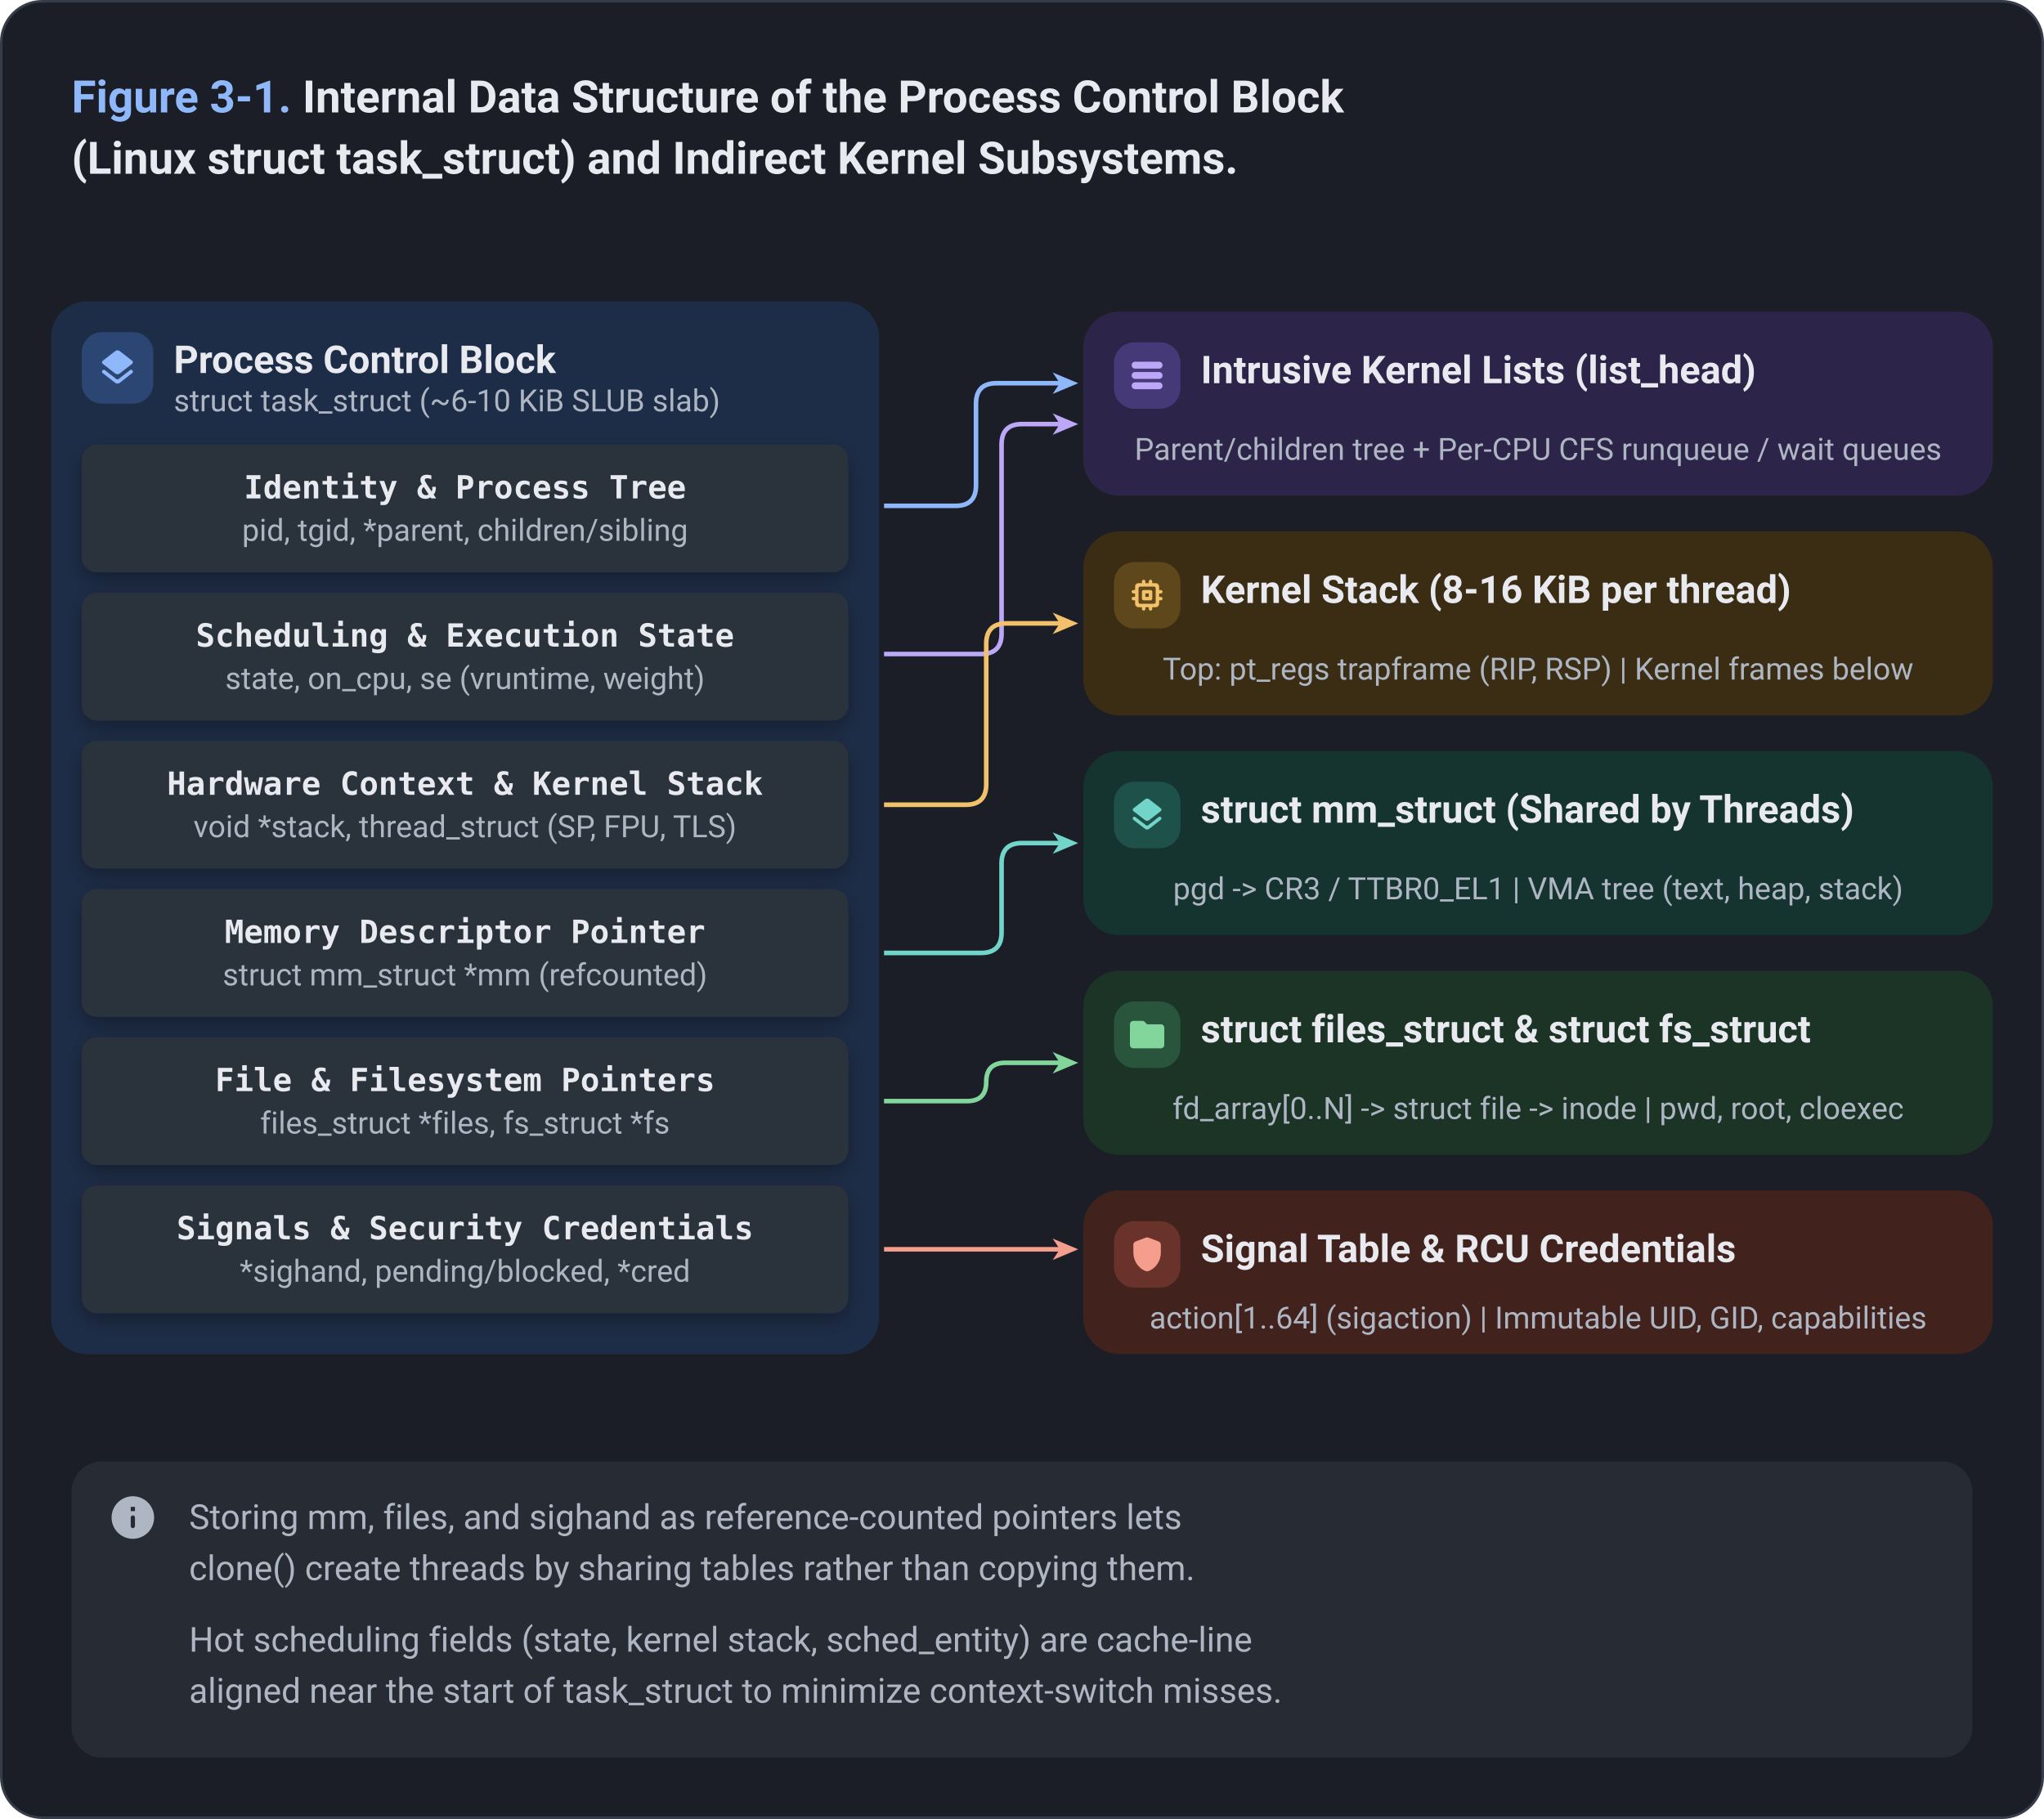
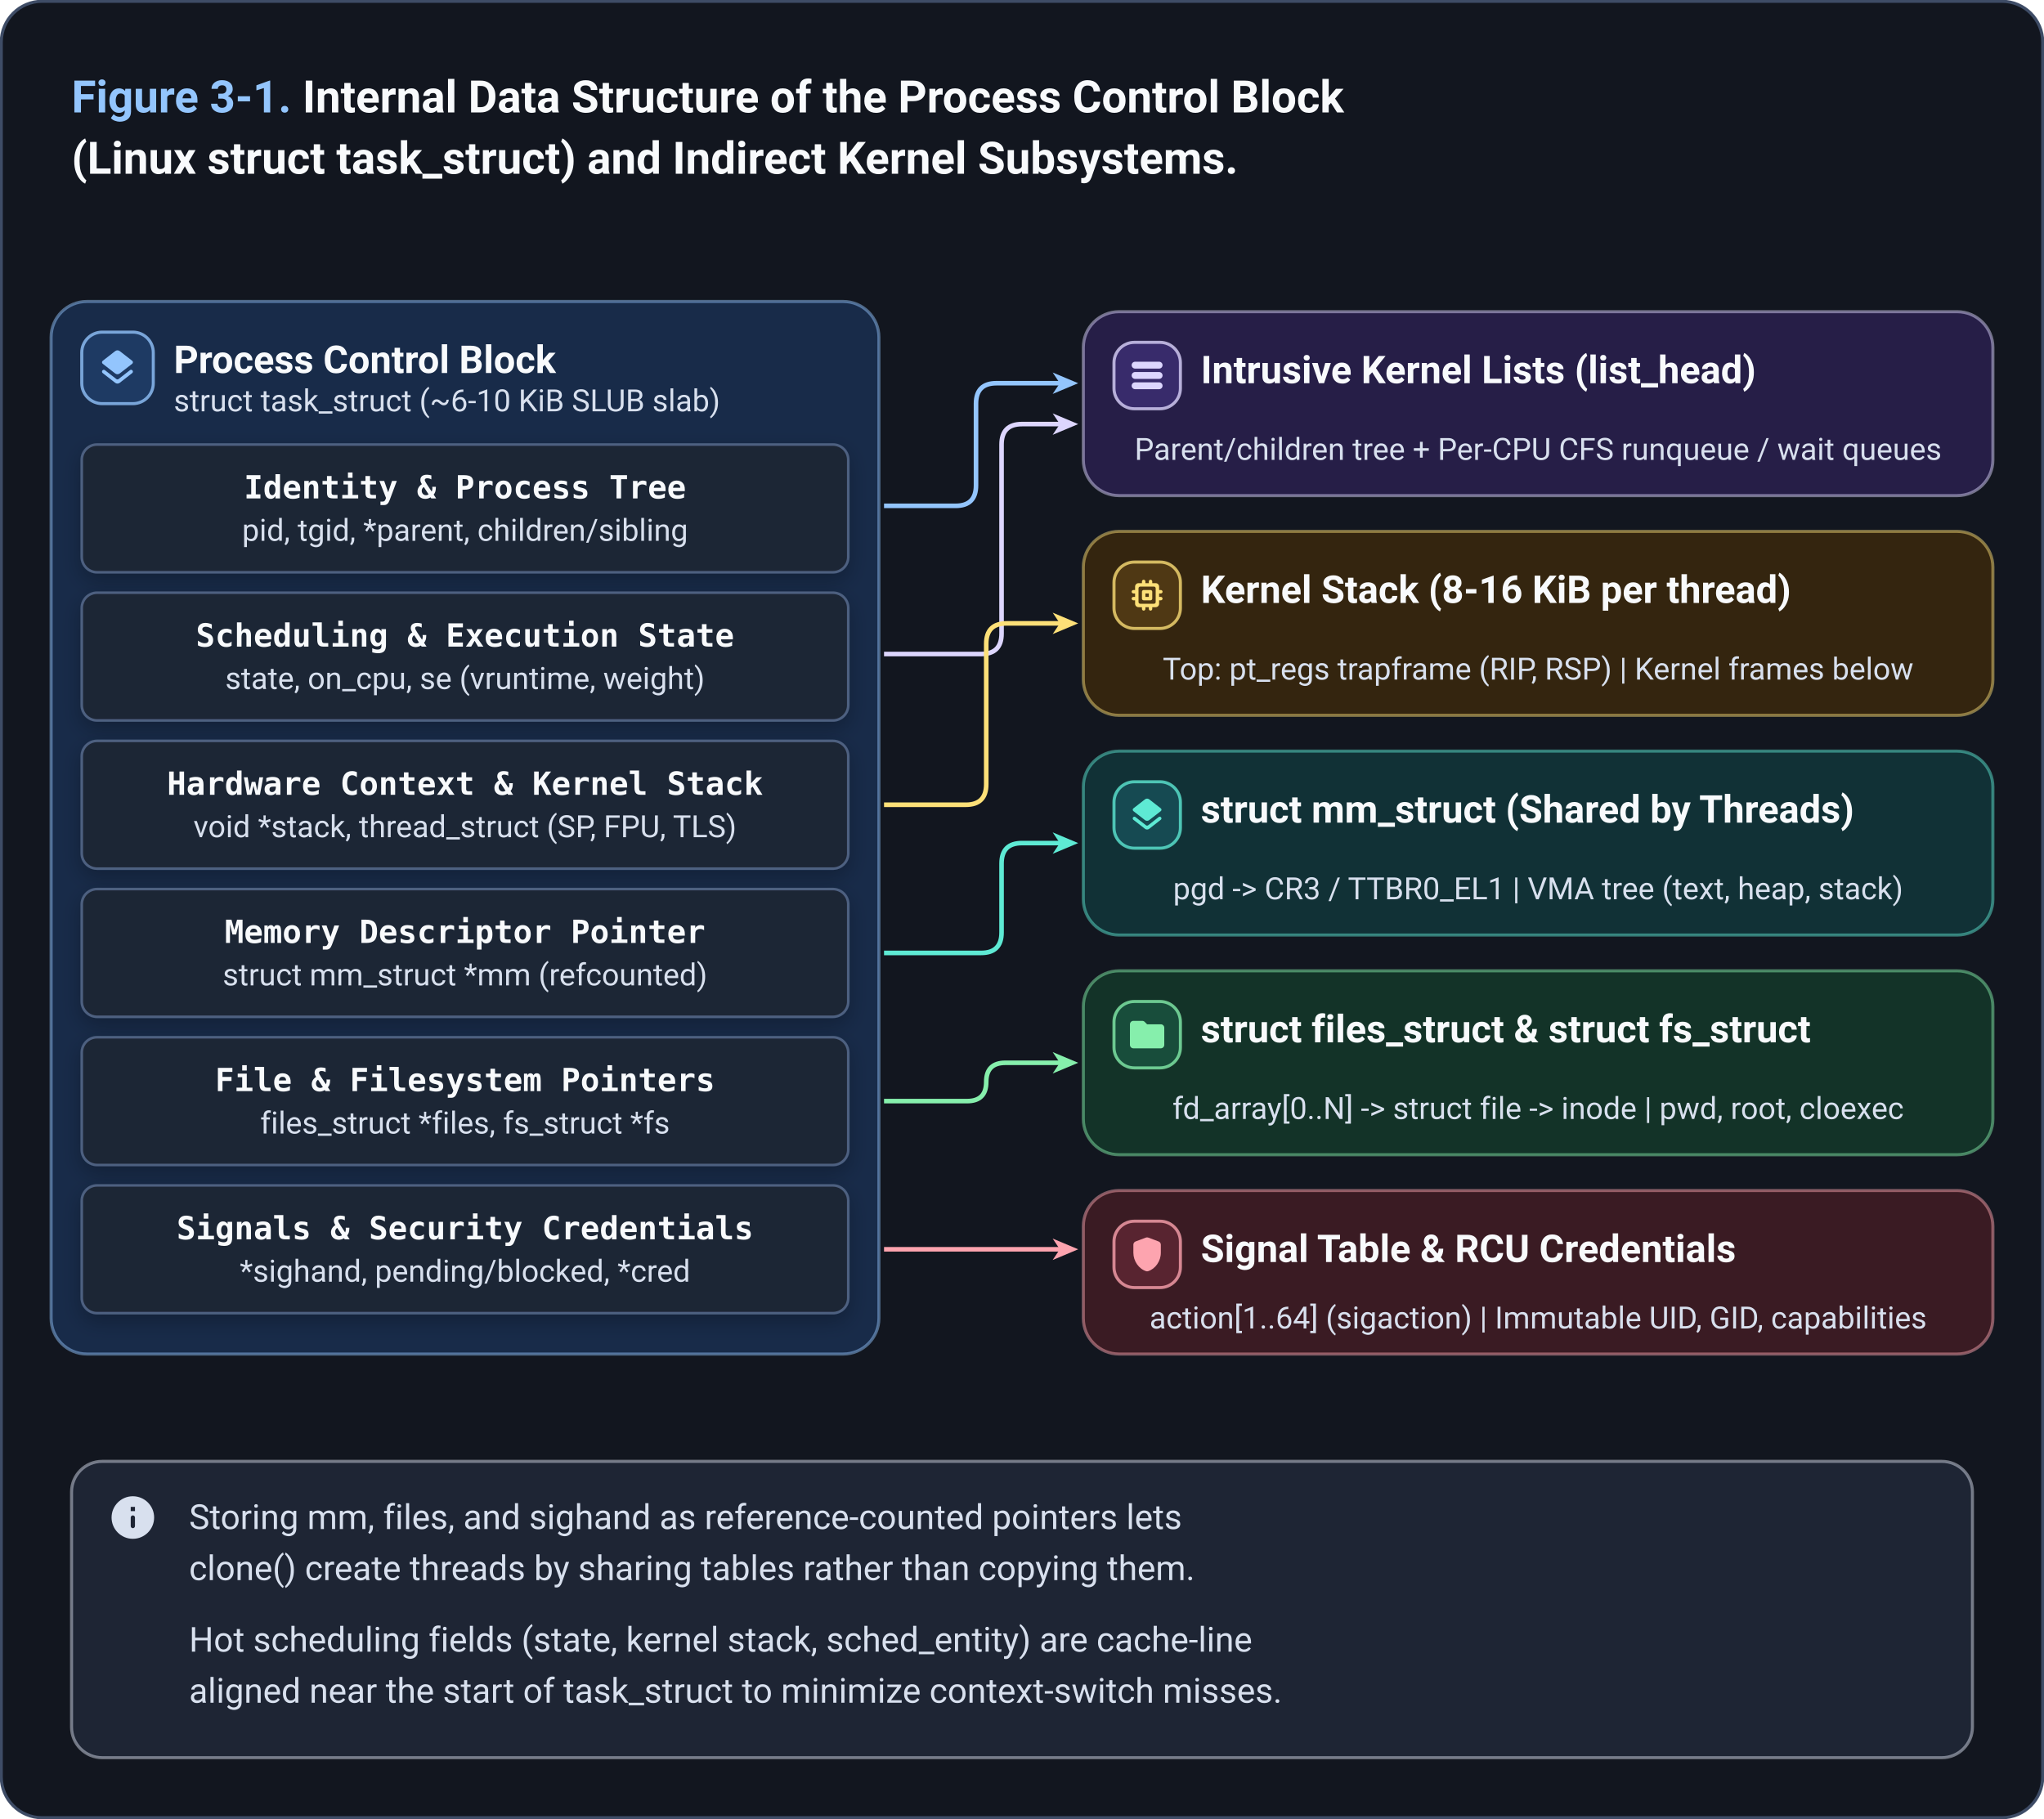
<svg xmlns="http://www.w3.org/2000/svg" viewBox="0 0 800 712" width="800" height="712">
  <style>
-     text { font-family: -apple-system, BlinkMacSystemFont, "Segoe UI", Roboto, "Helvetica Neue", Arial, sans-serif; fill: #E8EAF0; }
-     .paper { fill: #1B1E26; }
-     .frame { fill: #1B1E26; stroke: #363C49; stroke-width: 1; }
-     .card { fill: #2B303B; }
-     .hair { stroke: #363C49; stroke-width: 1.2; fill: none; }
-     .muted { fill: #AEB6C3; }
-     .ink { fill: #E8EAF0; }
+     text { font-family: -apple-system, BlinkMacSystemFont, "Segoe UI", Roboto, "Helvetica Neue", Arial, sans-serif; fill: #F8FAFC; }
+     .paper { fill: #12161F; }
+     .frame { fill: #12161F; stroke: #3E4C66; stroke-width: 1.2; }
+     .card { fill: #1E2636; stroke: #4E6080; stroke-width: 1; }
+     .hair { stroke: #3E4C66; stroke-width: 1.2; fill: none; }
+     .muted { fill: #D8E0EE; }
+     .ink { fill: #F8FAFC; }
    .title { font-size: 17.5px; font-weight: 650; }
    .head { font-size: 15.5px; font-weight: 650; }
    .name { font-size: 15px; font-weight: 650; }
    .body { font-size: 13.5px; }
    .sub { font-size: 13px; }
    .mono { font-size: 12.5px; font-family: "SF Mono", SFMono-Regular, ui-monospace, Menlo, Consolas, monospace; }
    .monob { font-size: 12.5px; font-weight: 650; font-family: "SF Mono", SFMono-Regular, ui-monospace, Menlo, Consolas, monospace; }
    .small { font-size: 12px; }
    .note { font-size: 13.5px; }
    .noteb { font-size: 13.5px; font-weight: 650; }
-     .sub, .small, .note { fill: #AEB6C3; }
-     .c-blue { fill: #1E2D47; }
-     .m-blue { fill: #2C4674; }
-     .a-blue { fill: #8FB8FA; }
-     .t-blue { fill: #8FB8FA; }
-     .w-blue { stroke: #8FB8FA; fill: none; stroke-linecap: butt; stroke-linejoin: round; }
-     .o-blue { stroke: #8FB8FA; fill: none; stroke-width: 1.5; }
-     .h-blue { stroke: #8FB8FA; stroke-width: 1.4; }
-     .c-green { fill: #1B3426; }
-     .m-green { fill: #28553B; }
-     .a-green { fill: #82D69C; }
-     .t-green { fill: #82D69C; }
-     .w-green { stroke: #82D69C; fill: none; stroke-linecap: butt; stroke-linejoin: round; }
-     .o-green { stroke: #82D69C; fill: none; stroke-width: 1.5; }
-     .h-green { stroke: #82D69C; stroke-width: 1.4; }
-     .c-amber { fill: #3A2D14; }
-     .m-amber { fill: #5E471A; }
-     .a-amber { fill: #F3C06B; }
-     .t-amber { fill: #F3C06B; }
-     .w-amber { stroke: #F3C06B; fill: none; stroke-linecap: butt; stroke-linejoin: round; }
-     .o-amber { stroke: #F3C06B; fill: none; stroke-width: 1.5; }
-     .h-amber { stroke: #F3C06B; stroke-width: 1.4; }
-     .c-red { fill: #41221D; }
-     .m-red { fill: #69322B; }
-     .a-red { fill: #F59E8D; }
-     .t-red { fill: #F59E8D; }
-     .w-red { stroke: #F59E8D; fill: none; stroke-linecap: butt; stroke-linejoin: round; }
-     .o-red { stroke: #F59E8D; fill: none; stroke-width: 1.5; }
-     .h-red { stroke: #F59E8D; stroke-width: 1.4; }
-     .c-purple { fill: #2C2549; }
-     .m-purple { fill: #453978; }
-     .a-purple { fill: #BCA8F7; }
-     .t-purple { fill: #BCA8F7; }
-     .w-purple { stroke: #BCA8F7; fill: none; stroke-linecap: butt; stroke-linejoin: round; }
-     .o-purple { stroke: #BCA8F7; fill: none; stroke-width: 1.5; }
-     .h-purple { stroke: #BCA8F7; stroke-width: 1.4; }
-     .c-teal { fill: #15332F; }
-     .m-teal { fill: #1F514B; }
-     .a-teal { fill: #72D5CA; }
-     .t-teal { fill: #72D5CA; }
-     .w-teal { stroke: #72D5CA; fill: none; stroke-linecap: butt; stroke-linejoin: round; }
-     .o-teal { stroke: #72D5CA; fill: none; stroke-width: 1.5; }
-     .h-teal { stroke: #72D5CA; stroke-width: 1.4; }
-     .c-gray { fill: #272B34; }
-     .m-gray { fill: #3A404D; }
-     .a-gray { fill: #AEB6C3; }
-     .t-gray { fill: #AEB6C3; }
-     .w-gray { stroke: #AEB6C3; fill: none; stroke-linecap: butt; stroke-linejoin: round; }
-     .o-gray { stroke: #AEB6C3; fill: none; stroke-width: 1.5; }
-     .h-gray { stroke: #AEB6C3; stroke-width: 1.4; }
-     .c-wire { fill: #272B34; }
-     .m-wire { fill: #3A404D; }
-     .a-wire { fill: #A2ABB9; }
-     .t-wire { fill: #A2ABB9; }
-     .w-wire { stroke: #A2ABB9; fill: none; stroke-linecap: butt; stroke-linejoin: round; }
-     .o-wire { stroke: #A2ABB9; fill: none; stroke-width: 1.5; }
-     .h-wire { stroke: #A2ABB9; stroke-width: 1.4; }
+     .sub, .small, .note { fill: #D8E0EE; }
+     .c-blue { fill: #182B49; stroke: #93C5FD; stroke-opacity: 0.48; stroke-width: 1.2; }
+     .m-blue { fill: #1E3A63; stroke: #93C5FD; stroke-opacity: 0.78; stroke-width: 1.2; }
+     .a-blue { fill: #93C5FD; }
+     .t-blue { fill: #93C5FD; }
+     .w-blue { stroke: #93C5FD; fill: none; stroke-linecap: butt; stroke-linejoin: round; }
+     .o-blue { stroke: #93C5FD; fill: none; stroke-width: 1.5; }
+     .h-blue { stroke: #93C5FD; stroke-width: 1.4; }
+     .c-green { fill: #133328; stroke: #86EFAC; stroke-opacity: 0.48; stroke-width: 1.2; }
+     .m-green { fill: #184D3B; stroke: #86EFAC; stroke-opacity: 0.78; stroke-width: 1.2; }
+     .a-green { fill: #86EFAC; }
+     .t-green { fill: #86EFAC; }
+     .w-green { stroke: #86EFAC; fill: none; stroke-linecap: butt; stroke-linejoin: round; }
+     .o-green { stroke: #86EFAC; fill: none; stroke-width: 1.5; }
+     .h-green { stroke: #86EFAC; stroke-width: 1.4; }
+     .c-amber { fill: #34250F; stroke: #FDE078; stroke-opacity: 0.48; stroke-width: 1.2; }
+     .m-amber { fill: #4F3814; stroke: #FDE078; stroke-opacity: 0.78; stroke-width: 1.2; }
+     .a-amber { fill: #FDE078; }
+     .t-amber { fill: #FDE078; }
+     .w-amber { stroke: #FDE078; fill: none; stroke-linecap: butt; stroke-linejoin: round; }
+     .o-amber { stroke: #FDE078; fill: none; stroke-width: 1.5; }
+     .h-amber { stroke: #FDE078; stroke-width: 1.4; }
+     .c-red { fill: #3A1B23; stroke: #FDA4AF; stroke-opacity: 0.48; stroke-width: 1.2; }
+     .m-red { fill: #582430; stroke: #FDA4AF; stroke-opacity: 0.78; stroke-width: 1.2; }
+     .a-red { fill: #FDA4AF; }
+     .t-red { fill: #FDA4AF; }
+     .w-red { stroke: #FDA4AF; fill: none; stroke-linecap: butt; stroke-linejoin: round; }
+     .o-red { stroke: #FDA4AF; fill: none; stroke-width: 1.5; }
+     .h-red { stroke: #FDA4AF; stroke-width: 1.4; }
+     .c-purple { fill: #261E47; stroke: #DDD6FE; stroke-opacity: 0.48; stroke-width: 1.2; }
+     .m-purple { fill: #382B6B; stroke: #DDD6FE; stroke-opacity: 0.78; stroke-width: 1.2; }
+     .a-purple { fill: #DDD6FE; }
+     .t-purple { fill: #DDD6FE; }
+     .w-purple { stroke: #DDD6FE; fill: none; stroke-linecap: butt; stroke-linejoin: round; }
+     .o-purple { stroke: #DDD6FE; fill: none; stroke-width: 1.5; }
+     .h-purple { stroke: #DDD6FE; stroke-width: 1.4; }
+     .c-teal { fill: #113136; stroke: #5EEAD4; stroke-opacity: 0.48; stroke-width: 1.2; }
+     .m-teal { fill: #164A52; stroke: #5EEAD4; stroke-opacity: 0.78; stroke-width: 1.2; }
+     .a-teal { fill: #5EEAD4; }
+     .t-teal { fill: #5EEAD4; }
+     .w-teal { stroke: #5EEAD4; fill: none; stroke-linecap: butt; stroke-linejoin: round; }
+     .o-teal { stroke: #5EEAD4; fill: none; stroke-width: 1.5; }
+     .h-teal { stroke: #5EEAD4; stroke-width: 1.4; }
+     .c-gray { fill: #1E2534; stroke: #D8E0EE; stroke-opacity: 0.48; stroke-width: 1.2; }
+     .m-gray { fill: #2C364A; stroke: #D8E0EE; stroke-opacity: 0.78; stroke-width: 1.2; }
+     .a-gray { fill: #D8E0EE; }
+     .t-gray { fill: #D8E0EE; }
+     .w-gray { stroke: #D8E0EE; fill: none; stroke-linecap: butt; stroke-linejoin: round; }
+     .o-gray { stroke: #D8E0EE; fill: none; stroke-width: 1.5; }
+     .h-gray { stroke: #D8E0EE; stroke-width: 1.4; }
+     .c-wire { fill: #1E2534; }
+     .m-wire { fill: #2C364A; }
+     .a-wire { fill: #CBD5E1; }
+     .t-wire { fill: #CBD5E1; }
+     .w-wire { stroke: #CBD5E1; fill: none; stroke-linecap: butt; stroke-linejoin: round; }
+     .o-wire { stroke: #CBD5E1; fill: none; stroke-width: 1.5; }
+     .h-wire { stroke: #CBD5E1; stroke-width: 1.4; }
  </style>
  <defs>
    <filter id="lift" x="-10%" y="-15%" width="120%" height="140%">
-       <feDropShadow dx="0" dy="1" stdDeviation="1.2" flood-color="#000000" flood-opacity="0.45" />
-       <feDropShadow dx="0" dy="3" stdDeviation="4" flood-color="#000000" flood-opacity="0.32" />
+       <feDropShadow dx="0" dy="1" stdDeviation="1.2" flood-color="#000000" flood-opacity="0.35" />
+       <feDropShadow dx="0" dy="3" stdDeviation="4" flood-color="#000000" flood-opacity="0.24" />
    </filter>
  </defs>
  <rect x="0.5" y="0.5" width="799" height="711" rx="16" class="frame" />
  <text x="28" y="44" class="title">
    <tspan class="t-blue">Figure 3-1.</tspan> Internal Data Structure of the Process Control Block</text>
  <text x="28" y="68" class="title">(Linux struct task_struct) and Indirect Kernel Subsystems.</text>
  <g transform="translate(0 98)">
    <rect x="20.0" y="20.0" width="324.0" height="412.0" rx="14" class="c-blue" />
    <rect x="32.0" y="32.0" width="28.0" height="28.0" rx="8" class="m-blue" />
    <g transform="translate(37.3 37.3) scale(0.723)" class="a-blue">
      <path d="M12.6 18.06c-.36.28-.87.28-1.23 0l-6.15-4.78a.991.991 0 0 0-1.22 0 .997.997 0 0 0 0 1.57l6.76 5.26c.72.56 1.73.56 2.46 0l6.76-5.26c.51-.4.51-1.17 0-1.57l-.01-.01a.991.991 0 0 0-1.22 0l-6.15 4.79zm.63-3.02 6.76-5.26c.51-.4.51-1.18 0-1.58l-6.76-5.26c-.72-.56-1.73-.56-2.46 0L4.01 8.21c-.51.4-.51 1.18 0 1.58l6.76 5.26c.72.56 1.74.56 2.46-.01z" />
    </g>
    <text x="68.0" y="48.0" class="name">Process Control Block</text>
    <text x="68.0" y="63.0" class="small">struct task_struct (~6-10 KiB SLUB slab)</text>
    <rect x="32.0" y="76.0" width="300.0" height="50.0" rx="6" class="card" filter="url(#lift)" />
    <text x="182.0" y="97.1" class="monob" text-anchor="middle" data-fit="37.0,327.0">Identity &amp; Process Tree</text>
    <text x="182.0" y="113.7" class="small" text-anchor="middle" data-fit="37.0,327.0">pid, tgid, *parent, children/sibling</text>
    <rect x="32.0" y="134.0" width="300.0" height="50.0" rx="6" class="card" filter="url(#lift)" />
    <text x="182.0" y="155.1" class="monob" text-anchor="middle" data-fit="37.0,327.0">Scheduling &amp; Execution State</text>
    <text x="182.0" y="171.7" class="small" text-anchor="middle" data-fit="37.0,327.0">state, on_cpu, se (vruntime, weight)</text>
    <rect x="32.0" y="192.0" width="300.0" height="50.0" rx="6" class="card" filter="url(#lift)" />
    <text x="182.0" y="213.1" class="monob" text-anchor="middle" data-fit="37.0,327.0">Hardware Context &amp; Kernel Stack</text>
    <text x="182.0" y="229.7" class="small" text-anchor="middle" data-fit="37.0,327.0">void *stack, thread_struct (SP, FPU, TLS)</text>
    <rect x="32.0" y="250.0" width="300.0" height="50.0" rx="6" class="card" filter="url(#lift)" />
    <text x="182.0" y="271.1" class="monob" text-anchor="middle" data-fit="37.0,327.0">Memory Descriptor Pointer</text>
    <text x="182.0" y="287.7" class="small" text-anchor="middle" data-fit="37.0,327.0">struct mm_struct *mm  (refcounted)</text>
    <rect x="32.0" y="308.0" width="300.0" height="50.0" rx="6" class="card" filter="url(#lift)" />
    <text x="182.0" y="329.1" class="monob" text-anchor="middle" data-fit="37.0,327.0">File &amp; Filesystem Pointers</text>
    <text x="182.0" y="345.7" class="small" text-anchor="middle" data-fit="37.0,327.0">files_struct *files, fs_struct *fs</text>
    <rect x="32.0" y="366.0" width="300.0" height="50.0" rx="6" class="card" filter="url(#lift)" />
    <text x="182.0" y="387.1" class="monob" text-anchor="middle" data-fit="37.0,327.0">Signals &amp; Security Credentials</text>
    <text x="182.0" y="403.7" class="small" text-anchor="middle" data-fit="37.0,327.0">*sighand, pending/blocked, *cred</text>
    <rect x="424.0" y="24.0" width="356.0" height="72.0" rx="14" class="c-purple" />
    <rect x="436.0" y="36.0" width="26.0" height="26.0" rx="8" class="m-purple" />
    <g transform="translate(440.9 40.9) scale(0.672)" class="a-purple">
      <path d="M19 8H5c-1.1 0-2-.9-2-2s.9-2 2-2h14c1.1 0 2 .9 2 2s-.9 2-2 2zm0 2H5c-1.1 0-2 .9-2 2s.9 2 2 2h14c1.1 0 2-.9 2-2s-.9-2-2-2zm0 6H5c-1.1 0-2 .9-2 2s.9 2 2 2h14c1.1 0 2-.9 2-2s-.9-2-2-2z" />
    </g>
    <text x="470.0" y="52.0" class="name">Intrusive Kernel Lists (list_head)</text>
    <text x="602.0" y="82.0" class="small" text-anchor="middle" data-fit="432.0,772.0">Parent/children tree + Per-CPU CFS runqueue / wait queues</text>
    <rect x="424.0" y="110.0" width="356.0" height="72.0" rx="14" class="c-amber" />
    <rect x="436.0" y="122.0" width="26.0" height="26.0" rx="8" class="m-amber" />
    <g transform="translate(440.9 126.9) scale(0.672)" class="a-amber">
      <path d="M14 9h-4c-.55 0-1 .45-1 1v4c0 .55.45 1 1 1h4c.55 0 1-.45 1-1v-4c0-.55-.45-1-1-1zm-1 4h-2v-2h2v2zm8-3c0-.55-.45-1-1-1h-1V7c0-1.1-.9-2-2-2h-2V4c0-.55-.45-1-1-1s-1 .45-1 1v1h-2V4c0-.55-.45-1-1-1s-1 .45-1 1v1H7c-1.1 0-2 .9-2 2v2H4c-.55 0-1 .45-1 1s.45 1 1 1h1v2H4c-.55 0-1 .45-1 1s.45 1 1 1h1v2c0 1.1.9 2 2 2h2v1c0 .55.45 1 1 1s1-.45 1-1v-1h2v1c0 .55.45 1 1 1s1-.45 1-1v-1h2c1.1 0 2-.9 2-2v-2h1c.55 0 1-.45 1-1s-.45-1-1-1h-1v-2h1c.55 0 1-.45 1-1zm-5 7H8c-.55 0-1-.45-1-1V8c0-.55.45-1 1-1h8c.55 0 1 .45 1 1v8c0 .55-.45 1-1 1z" />
    </g>
    <text x="470.0" y="138.0" class="name">Kernel Stack (8-16 KiB per thread)</text>
    <text x="602.0" y="168.0" class="small" text-anchor="middle" data-fit="432.0,772.0">Top: pt_regs trapframe (RIP, RSP)  |  Kernel frames below</text>
    <rect x="424.0" y="196.0" width="356.0" height="72.0" rx="14" class="c-teal" />
    <rect x="436.0" y="208.0" width="26.0" height="26.0" rx="8" class="m-teal" />
    <g transform="translate(440.9 212.9) scale(0.672)" class="a-teal">
      <path d="M12.6 18.06c-.36.28-.87.28-1.23 0l-6.15-4.78a.991.991 0 0 0-1.22 0 .997.997 0 0 0 0 1.57l6.76 5.26c.72.56 1.73.56 2.46 0l6.76-5.26c.51-.4.51-1.17 0-1.57l-.01-.01a.991.991 0 0 0-1.22 0l-6.15 4.79zm.63-3.02 6.76-5.26c.51-.4.51-1.18 0-1.58l-6.76-5.26c-.72-.56-1.73-.56-2.46 0L4.01 8.21c-.51.4-.51 1.18 0 1.58l6.76 5.26c.72.56 1.74.56 2.46-.01z" />
    </g>
    <text x="470.0" y="224.0" class="name">struct mm_struct (Shared by Threads)</text>
    <text x="602.0" y="254.0" class="small" text-anchor="middle" data-fit="432.0,772.0">pgd -&gt; CR3 / TTBR0_EL1 | VMA tree (text, heap, stack)</text>
    <rect x="424.0" y="282.0" width="356.0" height="72.0" rx="14" class="c-green" />
    <rect x="436.0" y="294.0" width="26.0" height="26.0" rx="8" class="m-green" />
    <g transform="translate(440.9 298.9) scale(0.672)" class="a-green">
      <path d="M10.59 4.59C10.21 4.21 9.7 4 9.17 4H4c-1.1 0-1.99.9-1.99 2L2 18c0 1.1.9 2 2 2h16c1.1 0 2-.9 2-2V8c0-1.1-.9-2-2-2h-8l-1.41-1.41z" />
    </g>
    <text x="470.0" y="310.0" class="name">struct files_struct &amp; struct fs_struct</text>
    <text x="602.0" y="340.0" class="small" text-anchor="middle" data-fit="432.0,772.0">fd_array[0..N] -&gt; struct file -&gt; inode  |  pwd, root, cloexec</text>
    <rect x="424.0" y="368.0" width="356.0" height="64.0" rx="14" class="c-red" />
    <rect x="436.0" y="380.0" width="26.0" height="26.0" rx="8" class="m-red" />
    <g transform="translate(440.9 384.9) scale(0.672)" class="a-red">
      <path d="m11.3 2.26-6 2.25C4.52 4.81 4 5.55 4 6.39v4.7c0 4.83 3.13 9.37 7.43 10.75.37.12.77.12 1.14 0 4.3-1.38 7.43-5.91 7.43-10.75v-4.7a2 2 0 0 0-1.3-1.87l-6-2.25c-.45-.18-.95-.18-1.4-.01z" />
    </g>
    <text x="470.0" y="396.0" class="name">Signal Table &amp; RCU Credentials</text>
    <text x="602.0" y="422.0" class="small" text-anchor="middle" data-fit="432.0,772.0">action[1..64] (sigaction)  |  Immutable UID, GID, capabilities</text>
    <polygon points="422.0,52.0 412.0,56.2 414.8,52.0 412.0,47.8" class="a-blue" />
    <path d="M346.0,100.0 L374.0,100.0 Q382.0,100.0 382.0,92.0 L382.0,60.0 Q382.0,52.0 390.0,52.0 L415.0,52.0" class="w-blue" stroke-width="1.8" />
    <polygon points="422.0,68.0 412.0,72.2 414.8,68.0 412.0,63.8" class="a-purple" />
    <path d="M346.0,158.0 L384.0,158.0 Q392.0,158.0 392.0,150.0 L392.0,76.0 Q392.0,68.0 400.0,68.0 L415.0,68.0" class="w-purple" stroke-width="1.8" />
    <polygon points="422.0,146.0 412.0,150.2 414.8,146.0 412.0,141.8" class="a-amber" />
    <path d="M346.0,217.0 L378.0,217.0 Q386.0,217.0 386.0,209.0 L386.0,154.0 Q386.0,146.0 394.0,146.0 L415.0,146.0" class="w-amber" stroke-width="1.8" />
    <polygon points="422.0,232.0 412.0,236.2 414.8,232.0 412.0,227.8" class="a-teal" />
    <path d="M346.0,275.0 L384.0,275.0 Q392.0,275.0 392.0,267.0 L392.0,240.0 Q392.0,232.0 400.0,232.0 L415.0,232.0" class="w-teal" stroke-width="1.8" />
    <polygon points="422.0,318.0 412.0,322.2 414.8,318.0 412.0,313.8" class="a-green" />
    <path d="M346.0,333.0 L378.5,333.0 Q386.0,333.0 386.0,325.5 L386.0,325.5 Q386.0,318.0 393.5,318.0 L415.0,318.0" class="w-green" stroke-width="1.8" />
    <polygon points="422.0,391.0 412.0,395.2 414.8,391.0 412.0,386.8" class="a-red" />
    <path d="M346.0,391.0 L415.0,391.0" class="w-red" stroke-width="1.8" />
  </g>
  <rect x="28" y="572" width="744" height="116" rx="12" class="c-gray" />
  <g transform="translate(42 584) scale(0.833)" class="a-gray">
    <path d="M12 2C6.48 2 2 6.48 2 12s4.48 10 10 10 10-4.48 10-10S17.52 2 12 2zm0 15c-.55 0-1-.45-1-1v-4c0-.55.45-1 1-1s1 .45 1 1v4c0 .55-.45 1-1 1zm1-8h-2V7h2v2z" />
  </g>
  <text x="74" y="598.5" class="note" data-fit="74,760">Storing mm, files, and sighand as reference-counted pointers lets</text>
  <text x="74" y="618.5" class="note" data-fit="74,760">clone() create threads by sharing tables rather than copying them.</text>
  <text x="74" y="646.5" class="note" data-fit="74,760">Hot scheduling fields (state, kernel stack, sched_entity) are cache-line</text>
  <text x="74" y="666.5" class="note" data-fit="74,760">aligned near the start of task_struct to minimize context-switch misses.</text>
</svg>
